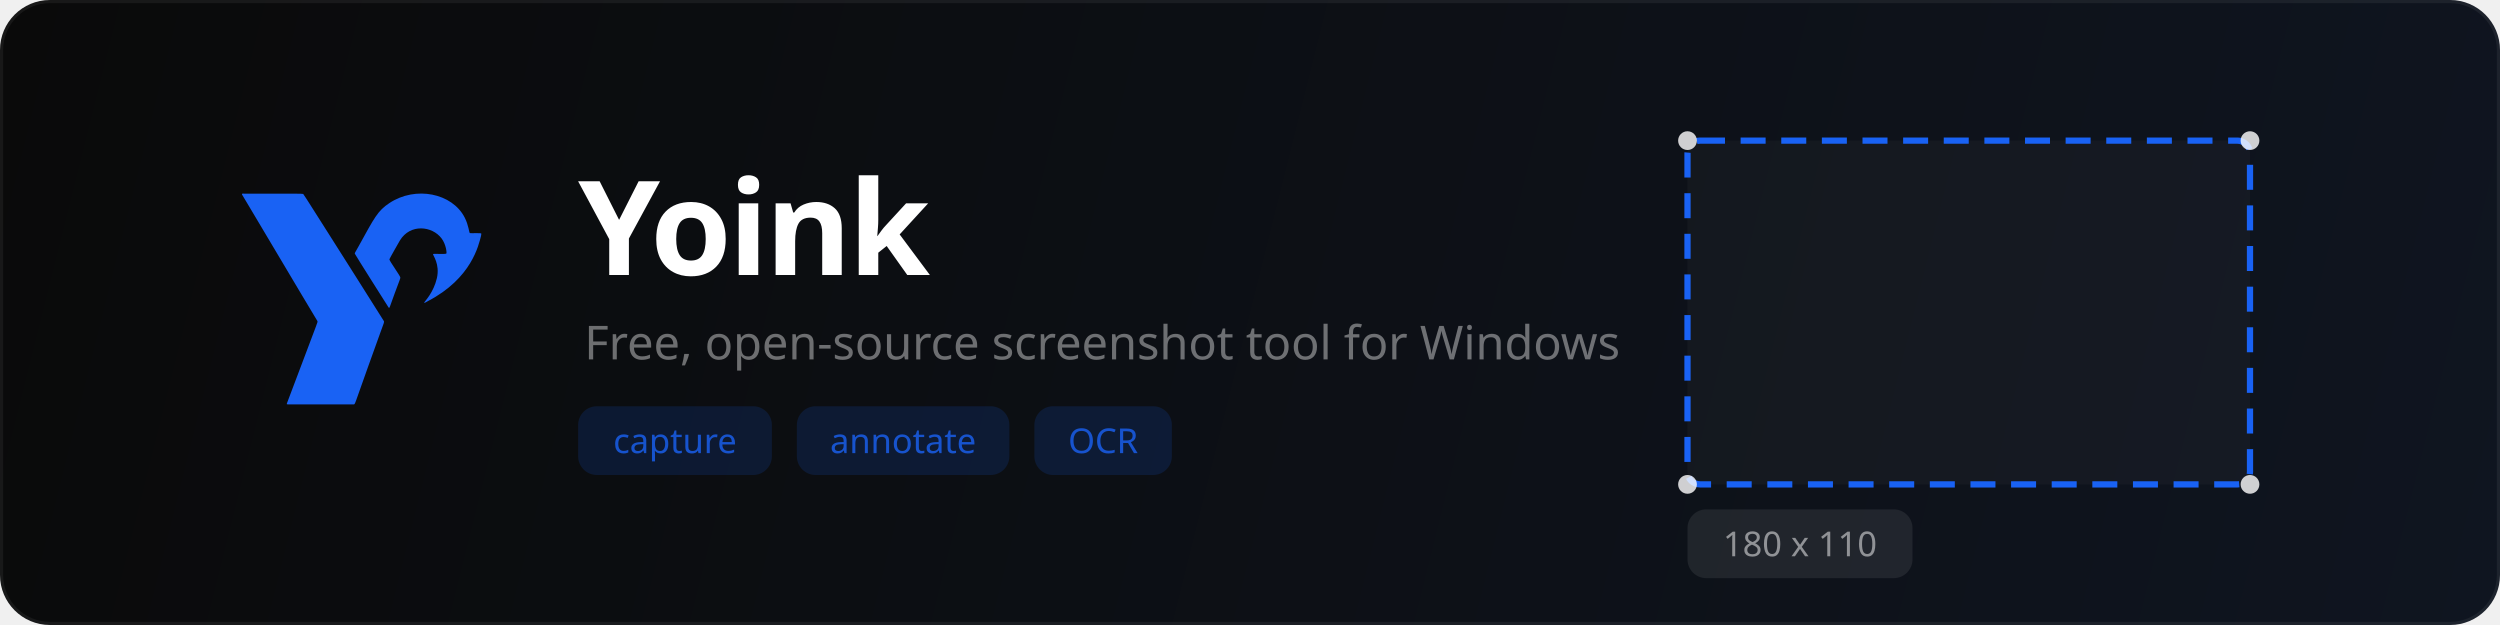
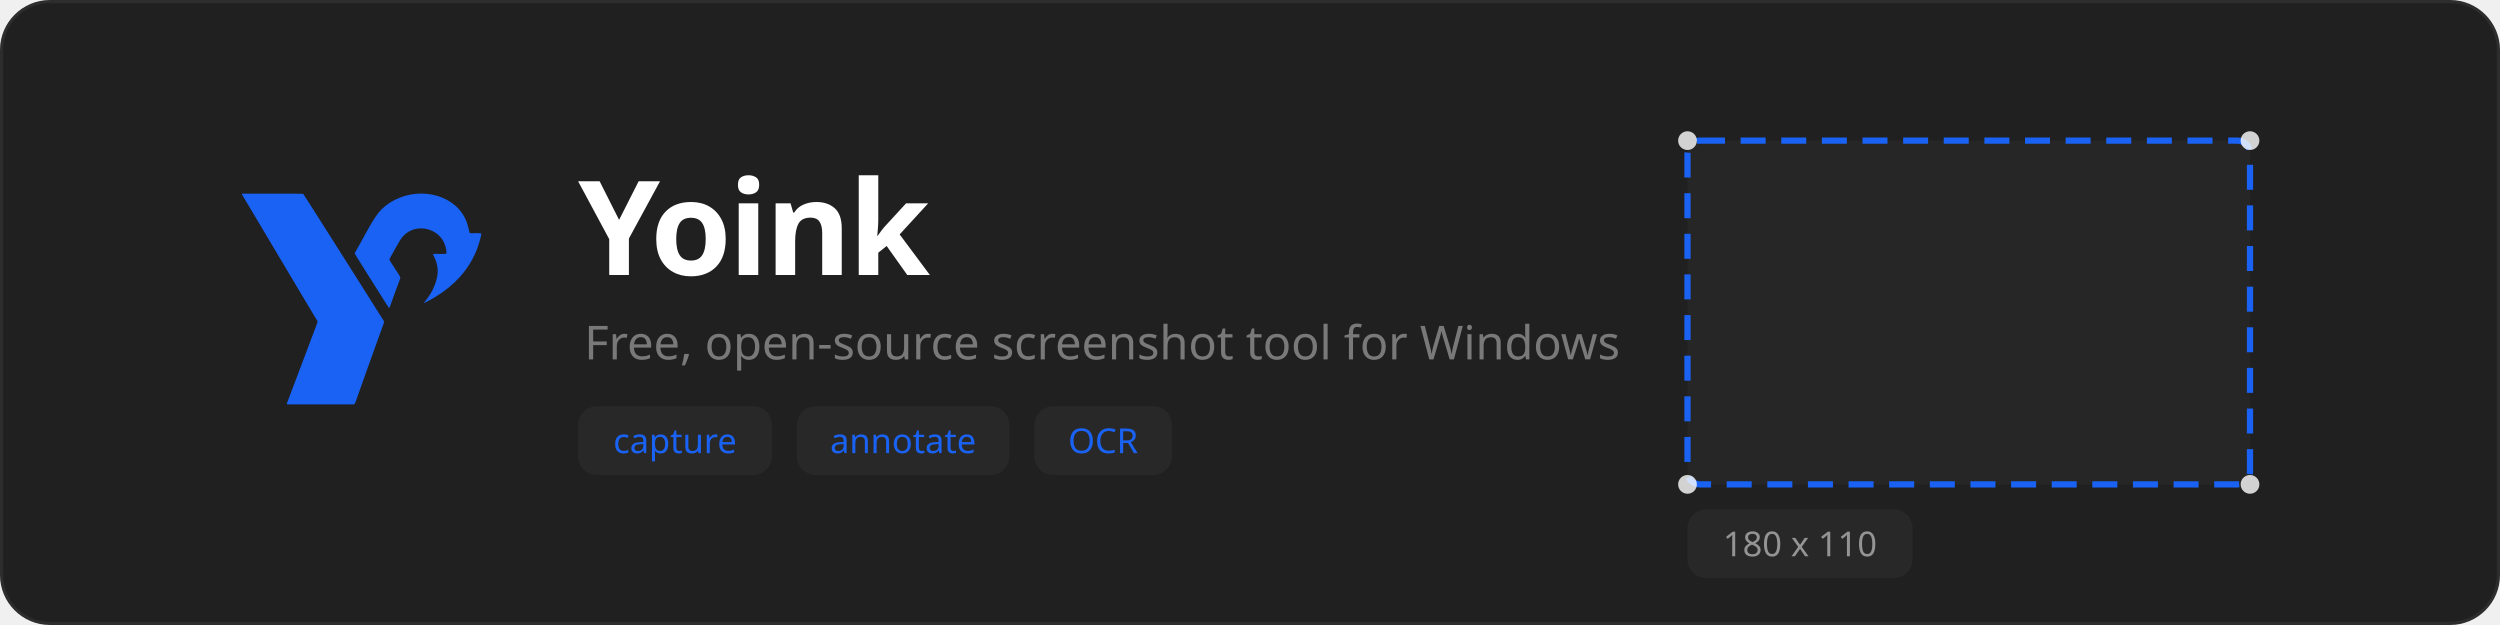
<svg xmlns="http://www.w3.org/2000/svg" width="800" height="200" viewBox="0 0 800 200" fill="none">
-   <defs>
-     <linearGradient id="bg" x1="0" y1="0" x2="800" y2="200" gradientUnits="userSpaceOnUse">
-       <stop offset="0" stop-color="#0a0a0a" />
-       <stop offset="1" stop-color="#0f1520" />
-     </linearGradient>
-   </defs>
-   <rect width="800" height="200" rx="16" fill="url(#bg)" />
+   <rect width="800" height="200" rx="16" fill="#202020" />
  <rect x="0.5" y="0.5" width="799" height="199" rx="15.5" stroke="white" stroke-opacity="0.06" />
  <g transform="translate(60, 42) scale(0.11)">
    <path d="M560.093,588.375C547.264,622.902 496.887,765.095 491.437,780.478C486.432,794.604 485.615,794.661 483.506,794.672C388.954,795.16 389.035,794.312 294.5,794.573C290.323,794.585 287.747,795.335 289.254,791.436C302.523,757.112 362.815,596.064 373.768,567.605C378.989,554.039 378.846,553.698 377.518,551.49C362.024,525.73 333.694,478.629 185.195,228.686C183.087,225.138 183.108,225.23 158.76,184.386C158.494,183.938 157.35,181.427 160.497,181.467C213.207,182.144 333.522,180.72 336.585,182.358C338.133,183.186 394.06,272.699 408.329,294.605C410.018,297.197 570.972,551.133 571.452,552.521C572.435,555.364 572.194,555.595 560.093,588.375ZM853.874,304.564C847.045,331.051 826.581,427.783 699.732,493.978C696.181,495.831 686.559,502.237 688.876,497.639C690.428,494.559 715.865,469.117 725.449,427.488C734.968,386.14 713.145,360.318 714.302,357.369C715.117,355.291 751.561,358.804 753.233,355.403C754.409,353.011 752.121,329.122 739.12,311.787C711.932,275.533 648.05,268.174 617.874,317.736C617.073,319.052 587.736,370.41 587.316,372.461C586.513,376.383 619.348,421.117 619.183,425.476C619.032,429.464 618.305,429.316 602.434,472.475C596.387,488.919 591.155,503.68 590.191,506.399C588.472,511.249 587.135,516.135 584.728,512.336C576.842,499.892 490.112,363.028 486.845,356.36C485.884,354.397 486.935,354.342 499.086,332.275C544.119,250.491 553.494,231.405 587.193,209.031C663.917,158.09 769.822,180.394 806.178,250.665C818.29,274.075 818.98,295.646 821.547,296.339C824.442,297.121 853.728,295.449 854.561,297.457C854.779,297.984 854.905,298.286 853.874,304.564Z" fill="#1962F4" />
  </g>
  <rect x="540" y="45" width="180" height="110" rx="4" stroke="#1962F4" stroke-width="2" stroke-dasharray="8 5" fill="white" fill-opacity="0.03" />
  <circle cx="540" cy="45" r="3" fill="white" fill-opacity="0.8" />
  <circle cx="720" cy="45" r="3" fill="white" fill-opacity="0.8" />
  <circle cx="540" cy="155" r="3" fill="white" fill-opacity="0.8" />
  <circle cx="720" cy="155" r="3" fill="white" fill-opacity="0.8" />
-   <rect x="540" y="163" width="72" height="22" rx="6" fill="white" fill-opacity="0.08" />
+   <rect x="540" y="163" width="72" height="22" rx="6" fill="#282828" />
  <text x="576" y="178" font-family="Segoe UI, system-ui, sans-serif" font-size="11" fill="white" fill-opacity="0.5" text-anchor="middle">180 x 110</text>
  <text x="185" y="88" font-family="Segoe UI, system-ui, sans-serif" font-size="42" font-weight="700" fill="white" letter-spacing="-1">Yoink</text>
  <text x="187" y="115" font-family="Segoe UI, system-ui, sans-serif" font-size="15" fill="white" fill-opacity="0.4">Free, open-source screenshot tool for Windows</text>
-   <rect x="185" y="130" width="62" height="22" rx="6" fill="#1962F4" fill-opacity="0.15" />
-   <text x="216" y="145" font-family="Segoe UI, system-ui, sans-serif" font-size="11" fill="#1962F4" fill-opacity="0.8" text-anchor="middle">capture</text>
-   <rect x="255" y="130" width="68" height="22" rx="6" fill="#1962F4" fill-opacity="0.15" />
-   <text x="289" y="145" font-family="Segoe UI, system-ui, sans-serif" font-size="11" fill="#1962F4" fill-opacity="0.8" text-anchor="middle">annotate</text>
-   <rect x="331" y="130" width="44" height="22" rx="6" fill="#1962F4" fill-opacity="0.15" />
-   <text x="353" y="145" font-family="Segoe UI, system-ui, sans-serif" font-size="11" fill="#1962F4" fill-opacity="0.8" text-anchor="middle">OCR</text>
+   <rect x="185" y="130" width="62" height="22" rx="6" fill="#282828" />
+   <text x="216" y="145" font-family="Segoe UI, system-ui, sans-serif" font-size="11" fill="#1962F4" text-anchor="middle">capture</text>
+   <rect x="255" y="130" width="68" height="22" rx="6" fill="#282828" />
+   <text x="289" y="145" font-family="Segoe UI, system-ui, sans-serif" font-size="11" fill="#1962F4" text-anchor="middle">annotate</text>
+   <rect x="331" y="130" width="44" height="22" rx="6" fill="#282828" />
+   <text x="353" y="145" font-family="Segoe UI, system-ui, sans-serif" font-size="11" fill="#1962F4" text-anchor="middle">OCR</text>
</svg>
